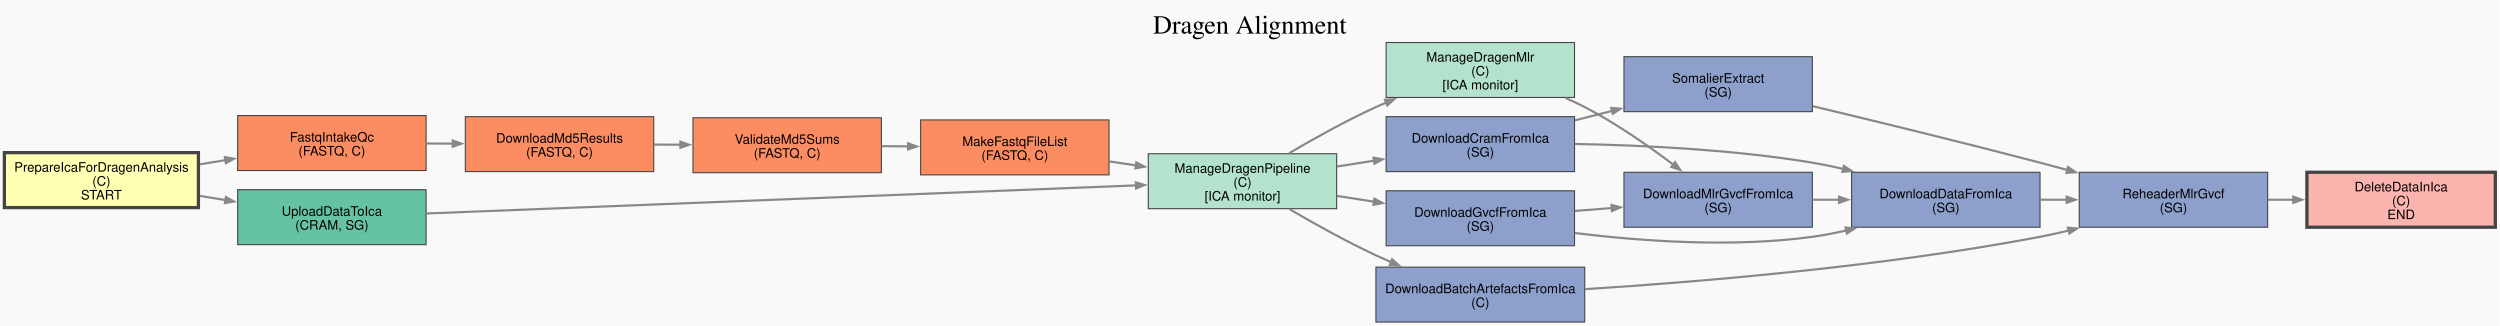
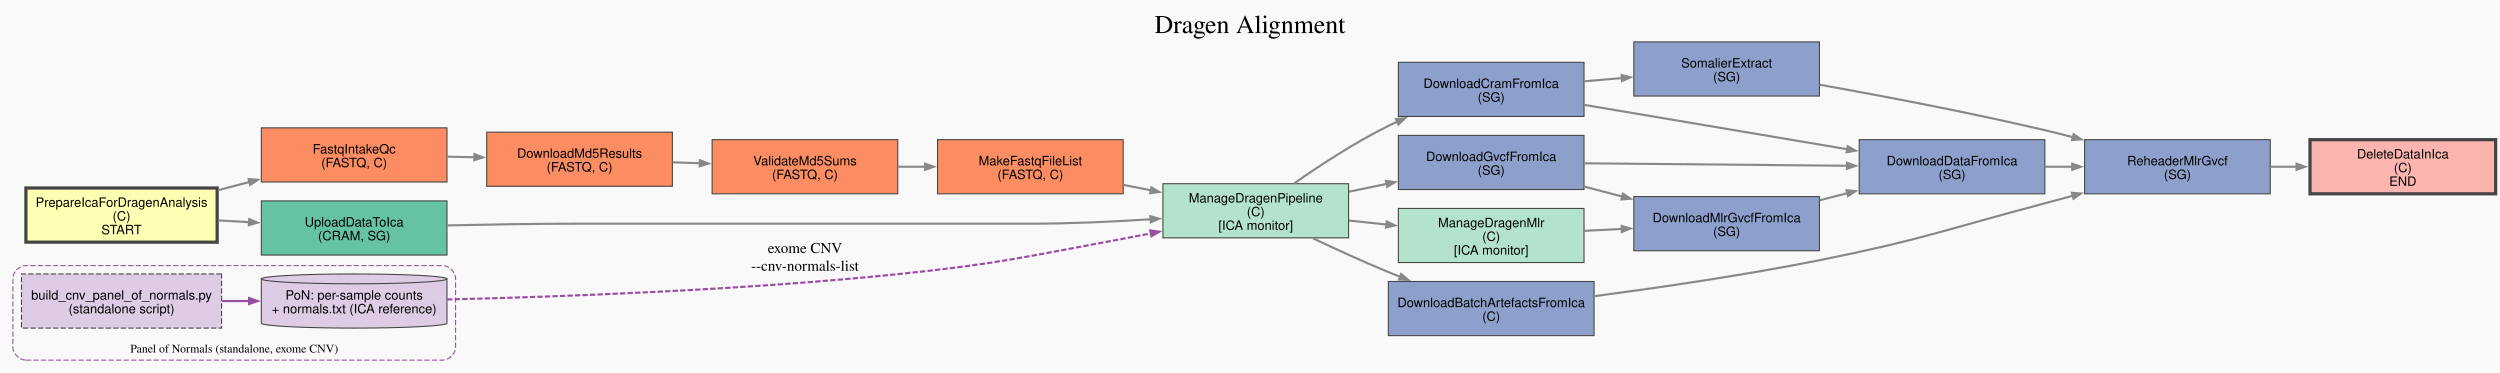
- <svg xmlns="http://www.w3.org/2000/svg" width="2293pt" height="299pt" viewBox="0.00 0.00 2293.00 299.00">
-   <g id="graph0" class="graph" transform="scale(1 1) rotate(0) translate(4 295.4)">
-     <polygon fill="#f9f9f9" stroke="none" points="-4,4 -4,-295.4 2288.7,-295.4 2288.7,4 -4,4" />
-     <text xml:space="preserve" text-anchor="middle" x="1142.35" y="-264.6" font-family="Times,serif" font-size="24.00">Dragen Alignment</text>
+ <svg xmlns="http://www.w3.org/2000/svg" width="2327pt" height="347pt" viewBox="0.00 0.00 2327.00 347.00">
+   <g id="graph0" class="graph" transform="scale(1 1) rotate(0) translate(4 343.2)">
+     <polygon fill="#f9f9f9" stroke="none" points="-4,4 -4,-343.2 2322.95,-343.2 2322.95,4 -4,4" />
+     <text xml:space="preserve" text-anchor="middle" x="1159.48" y="-312.4" font-family="Times,serif" font-size="24.00">Dragen Alignment</text>
+     <g id="clust1" class="cluster">
+       <path fill="#f9f9f9" stroke="#984ea3" stroke-dasharray="5,2" d="M20,-8C20,-8 408.05,-8 408.05,-8 414.05,-8 420.05,-14 420.05,-20 420.05,-20 420.05,-84 420.05,-84 420.05,-90 414.05,-96 408.05,-96 408.05,-96 20,-96 20,-96 14,-96 8,-90 8,-84 8,-84 8,-20 8,-20 8,-14 14,-8 20,-8" />
+       <text xml:space="preserve" text-anchor="middle" x="214.03" y="-15.05" font-family="Times,serif" font-size="11.00">Panel of Normals (standalone, exome CNV)</text>
+     </g>
    <g id="node1" class="node">
-       <polygon fill="#ffffb3" stroke="#444444" stroke-width="3" points="178,-155.4 0,-155.4 0,-105 178,-105 178,-155.4" />
-       <text xml:space="preserve" text-anchor="middle" x="89" y="-137.92" font-family="Helvetica,sans-Serif" font-size="12.00">PrepareIcaForDragenAnalysis</text>
-       <text xml:space="preserve" text-anchor="middle" x="89" y="-125.17" font-family="Helvetica,sans-Serif" font-size="12.00">(C)</text>
-       <text xml:space="preserve" text-anchor="middle" x="89" y="-112.42" font-family="Helvetica,sans-Serif" font-size="12.00">START</text>
+       <polygon fill="#ffffb3" stroke="#444444" stroke-width="3" points="198.12,-168.2 20.12,-168.2 20.12,-117.8 198.12,-117.8 198.12,-168.2" />
+       <text xml:space="preserve" text-anchor="middle" x="109.12" y="-150.72" font-family="Helvetica,sans-Serif" font-size="12.00">PrepareIcaForDragenAnalysis</text>
+       <text xml:space="preserve" text-anchor="middle" x="109.12" y="-137.97" font-family="Helvetica,sans-Serif" font-size="12.00">(C)</text>
+       <text xml:space="preserve" text-anchor="middle" x="109.12" y="-125.22" font-family="Helvetica,sans-Serif" font-size="12.00">START</text>
    </g>
    <g id="node2" class="node">
-       <polygon fill="#fc8d62" stroke="#444444" points="386.8,-189.4 214,-189.4 214,-139 386.8,-139 386.8,-189.4" />
-       <text xml:space="preserve" text-anchor="middle" x="300.4" y="-165.55" font-family="Helvetica,sans-Serif" font-size="12.00">FastqIntakeQc</text>
-       <text xml:space="preserve" text-anchor="middle" x="300.4" y="-152.8" font-family="Helvetica,sans-Serif" font-size="12.00">(FASTQ, C)</text>
+       <polygon fill="#fc8d62" stroke="#444444" points="412.05,-224.2 239.25,-224.2 239.25,-173.8 412.05,-173.8 412.05,-224.2" />
+       <text xml:space="preserve" text-anchor="middle" x="325.65" y="-200.35" font-family="Helvetica,sans-Serif" font-size="12.00">FastqIntakeQc</text>
+       <text xml:space="preserve" text-anchor="middle" x="325.65" y="-187.6" font-family="Helvetica,sans-Serif" font-size="12.00">(FASTQ, C)</text>
+     </g>
+     <g id="edge2" class="edge">
+       <path fill="none" stroke="#888888" stroke-width="2" d="M199.55,-166.34C209.09,-168.83 218.82,-171.38 228.44,-173.88" />
+       <polygon fill="#888888" stroke="#888888" stroke-width="2" points="227.43,-176.52 235.88,-175.83 228.85,-171.1 227.43,-176.52" />
+     </g>
+     <g id="node6" class="node">
+       <polygon fill="#66c2a5" stroke="#444444" points="412.05,-156.2 239.25,-156.2 239.25,-105.8 412.05,-105.8 412.05,-156.2" />
+       <text xml:space="preserve" text-anchor="middle" x="325.65" y="-132.35" font-family="Helvetica,sans-Serif" font-size="12.00">UploadDataToIca</text>
+       <text xml:space="preserve" text-anchor="middle" x="325.65" y="-119.6" font-family="Helvetica,sans-Serif" font-size="12.00">(CRAM, SG)</text>
+     </g>
+     <g id="edge3" class="edge">
+       <path fill="none" stroke="#888888" stroke-width="2" d="M199.55,-138C208.89,-137.48 218.41,-136.94 227.82,-136.42" />
+       <polygon fill="#888888" stroke="#888888" stroke-width="2" points="227.96,-139.21 235.79,-135.97 227.64,-133.62 227.96,-139.21" />
+     </g>
+     <g id="node3" class="node">
+       <polygon fill="#fc8d62" stroke="#444444" points="621.85,-220.2 449.05,-220.2 449.05,-169.8 621.85,-169.8 621.85,-220.2" />
+       <text xml:space="preserve" text-anchor="middle" x="535.45" y="-196.35" font-family="Helvetica,sans-Serif" font-size="12.00">DownloadMd5Results</text>
+       <text xml:space="preserve" text-anchor="middle" x="535.45" y="-183.6" font-family="Helvetica,sans-Serif" font-size="12.00">(FASTQ, C)</text>
+     </g>
+     <g id="edge4" class="edge">
+       <path fill="none" stroke="#888888" stroke-width="2" d="M412.37,-197.35C420.69,-197.19 429.17,-197.03 437.58,-196.86" />
+       <polygon fill="#888888" stroke="#888888" stroke-width="2" points="437.62,-199.66 445.57,-196.71 437.51,-194.07 437.62,-199.66" />
+     </g>
+     <g id="node4" class="node">
+       <polygon fill="#fc8d62" stroke="#444444" points="831.65,-213.2 658.85,-213.2 658.85,-162.8 831.65,-162.8 831.65,-213.2" />
+       <text xml:space="preserve" text-anchor="middle" x="745.25" y="-189.35" font-family="Helvetica,sans-Serif" font-size="12.00">ValidateMd5Sums</text>
+       <text xml:space="preserve" text-anchor="middle" x="745.25" y="-176.6" font-family="Helvetica,sans-Serif" font-size="12.00">(FASTQ, C)</text>
+     </g>
+     <g id="edge5" class="edge">
+       <path fill="none" stroke="#888888" stroke-width="2" d="M622.17,-192.11C630.49,-191.83 638.97,-191.55 647.38,-191.26" />
+       <polygon fill="#888888" stroke="#888888" stroke-width="2" points="647.47,-194.06 655.37,-190.99 647.28,-188.47 647.47,-194.06" />
+     </g>
+     <g id="node5" class="node">
+       <polygon fill="#fc8d62" stroke="#444444" points="1041.45,-213.2 868.65,-213.2 868.65,-162.8 1041.45,-162.8 1041.45,-213.2" />
+       <text xml:space="preserve" text-anchor="middle" x="955.05" y="-189.35" font-family="Helvetica,sans-Serif" font-size="12.00">MakeFastqFileList</text>
+       <text xml:space="preserve" text-anchor="middle" x="955.05" y="-176.6" font-family="Helvetica,sans-Serif" font-size="12.00">(FASTQ, C)</text>
+     </g>
+     <g id="edge6" class="edge">
+       <path fill="none" stroke="#888888" stroke-width="2" d="M831.97,-188C840.29,-188 848.77,-188 857.18,-188" />
+       <polygon fill="#888888" stroke="#888888" stroke-width="2" points="857.16,-190.8 865.16,-188 857.16,-185.2 857.16,-190.8" />
+     </g>
+     <g id="node7" class="node">
+       <polygon fill="#b3e2cd" stroke="#444444" points="1251.25,-172.2 1078.45,-172.2 1078.45,-121.8 1251.25,-121.8 1251.25,-172.2" />
+       <text xml:space="preserve" text-anchor="middle" x="1164.85" y="-154.72" font-family="Helvetica,sans-Serif" font-size="12.00">ManageDragenPipeline</text>
+       <text xml:space="preserve" text-anchor="middle" x="1164.85" y="-141.97" font-family="Helvetica,sans-Serif" font-size="12.00">(C)</text>
+       <text xml:space="preserve" text-anchor="middle" x="1164.85" y="-129.22" font-family="Helvetica,sans-Serif" font-size="12.00">[ICA monitor]</text>
+     </g>
+     <g id="edge7" class="edge">
+       <path fill="none" stroke="#888888" stroke-width="2" d="M1041.77,-171.09C1050.18,-169.43 1058.76,-167.74 1067.27,-166.06" />
+       <polygon fill="#888888" stroke="#888888" stroke-width="2" points="1067.72,-168.82 1075.02,-164.53 1066.63,-163.33 1067.72,-168.82" />
+     </g>
+     <g id="edge8" class="edge">
+       <path fill="none" stroke="#888888" stroke-width="2" d="M412.33,-133.39C449.81,-134.24 494.31,-135 534.45,-135 534.45,-135 534.45,-135 956.05,-135 992.4,-135 1032.27,-136.85 1067.28,-139.1" />
+       <polygon fill="#888888" stroke="#888888" stroke-width="2" points="1066.79,-141.88 1074.96,-139.61 1067.16,-136.29 1066.79,-141.88" />
+     </g>
+     <g id="node8" class="node">
+       <polygon fill="#b3e2cd" stroke="#444444" points="1470.4,-149.2 1297.6,-149.2 1297.6,-98.8 1470.4,-98.8 1470.4,-149.2" />
+       <text xml:space="preserve" text-anchor="middle" x="1384" y="-131.72" font-family="Helvetica,sans-Serif" font-size="12.00">ManageDragenMlr</text>
+       <text xml:space="preserve" text-anchor="middle" x="1384" y="-118.97" font-family="Helvetica,sans-Serif" font-size="12.00">(C)</text>
+       <text xml:space="preserve" text-anchor="middle" x="1384" y="-106.22" font-family="Helvetica,sans-Serif" font-size="12.00">[ICA monitor]</text>
+     </g>
+     <g id="edge10" class="edge">
+       <path fill="none" stroke="#888888" stroke-width="2" d="M1251.67,-137.91C1263.2,-136.69 1275.09,-135.43 1286.78,-134.19" />
+       <polygon fill="#888888" stroke="#888888" stroke-width="2" points="1286.77,-137.01 1294.43,-133.38 1286.18,-131.44 1286.77,-137.01" />
+     </g>
+     <g id="node9" class="node">
+       <polygon fill="#8da0cb" stroke="#444444" points="1470.4,-285.2 1297.6,-285.2 1297.6,-234.8 1470.4,-234.8 1470.4,-285.2" />
+       <text xml:space="preserve" text-anchor="middle" x="1384" y="-261.35" font-family="Helvetica,sans-Serif" font-size="12.00">DownloadCramFromIca</text>
+       <text xml:space="preserve" text-anchor="middle" x="1384" y="-248.6" font-family="Helvetica,sans-Serif" font-size="12.00">(SG)</text>
+     </g>
+     <g id="edge11" class="edge">
+       <path fill="none" stroke="#888888" stroke-width="2" d="M1200.73,-172.58C1224.55,-189.26 1257.3,-210.71 1288.25,-226 1291,-227.36 1293.83,-228.69 1296.7,-230" />
+       <polygon fill="#888888" stroke="#888888" stroke-width="2" points="1295.37,-232.48 1303.82,-233.11 1297.61,-227.34 1295.37,-232.48" />
+     </g>
+     <g id="node10" class="node">
+       <polygon fill="#8da0cb" stroke="#444444" points="1470.4,-217.2 1297.6,-217.2 1297.6,-166.8 1470.4,-166.8 1470.4,-217.2" />
+       <text xml:space="preserve" text-anchor="middle" x="1384" y="-193.35" font-family="Helvetica,sans-Serif" font-size="12.00">DownloadGvcfFromIca</text>
+       <text xml:space="preserve" text-anchor="middle" x="1384" y="-180.6" font-family="Helvetica,sans-Serif" font-size="12.00">(SG)</text>
+     </g>
+     <g id="edge12" class="edge">
+       <path fill="none" stroke="#888888" stroke-width="2" d="M1251.67,-164.79C1263.2,-167.17 1275.09,-169.64 1286.78,-172.06" />
+       <polygon fill="#888888" stroke="#888888" stroke-width="2" points="1286.08,-174.77 1294.48,-173.66 1287.21,-169.29 1286.08,-174.77" />
+     </g>
+     <g id="node13" class="node">
+       <polygon fill="#8da0cb" stroke="#444444" points="1479.75,-81.2 1288.25,-81.2 1288.25,-30.8 1479.75,-30.8 1479.75,-81.2" />
+       <text xml:space="preserve" text-anchor="middle" x="1384" y="-57.35" font-family="Helvetica,sans-Serif" font-size="12.00">DownloadBatchArtefactsFromIca</text>
+       <text xml:space="preserve" text-anchor="middle" x="1384" y="-44.6" font-family="Helvetica,sans-Serif" font-size="12.00">(C)</text>
+     </g>
+     <g id="edge13" class="edge">
+       <path fill="none" stroke="#888888" stroke-width="2" d="M1218.1,-121.39C1239.63,-111.17 1264.94,-99.58 1288.25,-90 1291.9,-88.5 1295.64,-87 1299.43,-85.51" />
+       <polygon fill="#888888" stroke="#888888" stroke-width="2" points="1300.27,-88.19 1306.73,-82.7 1298.26,-82.96 1300.27,-88.19" />
+     </g>
+     <g id="node11" class="node">
+       <polygon fill="#8da0cb" stroke="#444444" points="1689.55,-160.2 1516.75,-160.2 1516.75,-109.8 1689.55,-109.8 1689.55,-160.2" />
+       <text xml:space="preserve" text-anchor="middle" x="1603.15" y="-136.35" font-family="Helvetica,sans-Serif" font-size="12.00">DownloadMlrGvcfFromIca</text>
+       <text xml:space="preserve" text-anchor="middle" x="1603.15" y="-123.6" font-family="Helvetica,sans-Serif" font-size="12.00">(SG)</text>
+     </g>
+     <g id="edge15" class="edge">
+       <path fill="none" stroke="#888888" stroke-width="2" d="M1470.82,-128.35C1482.35,-128.93 1494.24,-129.53 1505.93,-130.13" />
+       <polygon fill="#888888" stroke="#888888" stroke-width="2" points="1505.44,-132.9 1513.57,-130.51 1505.72,-127.31 1505.44,-132.9" />
+     </g>
+     <g id="node12" class="node">
+       <polygon fill="#8da0cb" stroke="#444444" points="1899.35,-213.2 1726.55,-213.2 1726.55,-162.8 1899.35,-162.8 1899.35,-213.2" />
+       <text xml:space="preserve" text-anchor="middle" x="1812.95" y="-189.35" font-family="Helvetica,sans-Serif" font-size="12.00">DownloadDataFromIca</text>
+       <text xml:space="preserve" text-anchor="middle" x="1812.95" y="-176.6" font-family="Helvetica,sans-Serif" font-size="12.00">(SG)</text>
+     </g>
+     <g id="edge17" class="edge">
+       <path fill="none" stroke="#888888" stroke-width="2" d="M1470.89,-245.52C1541.67,-233.58 1642.03,-216.66 1715.55,-204.26" />
+       <polygon fill="#888888" stroke="#888888" stroke-width="2" points="1715.79,-207.06 1723.22,-202.96 1714.86,-201.53 1715.79,-207.06" />
+     </g>
+     <g id="node14" class="node">
+       <polygon fill="#8da0cb" stroke="#444444" points="1689.55,-304.2 1516.75,-304.2 1516.75,-253.8 1689.55,-253.8 1689.55,-304.2" />
+       <text xml:space="preserve" text-anchor="middle" x="1603.15" y="-280.35" font-family="Helvetica,sans-Serif" font-size="12.00">SomalierExtract</text>
+       <text xml:space="preserve" text-anchor="middle" x="1603.15" y="-267.6" font-family="Helvetica,sans-Serif" font-size="12.00">(SG)</text>
+     </g>
+     <g id="edge16" class="edge">
+       <path fill="none" stroke="#888888" stroke-width="2" d="M1470.82,-267.51C1482.35,-268.52 1494.24,-269.56 1505.93,-270.58" />
+       <polygon fill="#888888" stroke="#888888" stroke-width="2" points="1505.37,-273.34 1513.58,-271.25 1505.85,-267.76 1505.37,-273.34" />
+     </g>
+     <g id="edge14" class="edge">
+       <path fill="none" stroke="#888888" stroke-width="2" d="M1470.82,-169.47C1482.47,-166.42 1494.48,-163.26 1506.29,-160.16" />
+       <polygon fill="#888888" stroke="#888888" stroke-width="2" points="1506.64,-162.97 1513.67,-158.23 1505.22,-157.55 1506.64,-162.97" />
+     </g>
+     <g id="edge18" class="edge">
+       <path fill="none" stroke="#888888" stroke-width="2" d="M1470.89,-191.2C1541.67,-190.53 1642.03,-189.59 1715.55,-188.9" />
+       <polygon fill="#888888" stroke="#888888" stroke-width="2" points="1715.2,-191.71 1723.17,-188.83 1715.15,-186.11 1715.2,-191.71" />
+     </g>
+     <g id="edge19" class="edge">
+       <path fill="none" stroke="#888888" stroke-width="2" d="M1689.87,-156.86C1698.37,-159.03 1707.05,-161.24 1715.65,-163.44" />
+       <polygon fill="#888888" stroke="#888888" stroke-width="2" points="1714.71,-166.09 1723.16,-165.35 1716.1,-160.66 1714.71,-166.09" />
+     </g>
+     <g id="node15" class="node">
+       <polygon fill="#8da0cb" stroke="#444444" points="2109.15,-213.2 1936.35,-213.2 1936.35,-162.8 2109.15,-162.8 2109.15,-213.2" />
+       <text xml:space="preserve" text-anchor="middle" x="2022.75" y="-189.35" font-family="Helvetica,sans-Serif" font-size="12.00">ReheaderMlrGvcf</text>
+       <text xml:space="preserve" text-anchor="middle" x="2022.75" y="-176.6" font-family="Helvetica,sans-Serif" font-size="12.00">(SG)</text>
+     </g>
+     <g id="edge20" class="edge">
+       <path fill="none" stroke="#888888" stroke-width="2" d="M1899.67,-188C1907.99,-188 1916.47,-188 1924.88,-188" />
+       <polygon fill="#888888" stroke="#888888" stroke-width="2" points="1924.86,-190.8 1932.86,-188 1924.86,-185.2 1924.86,-190.8" />
+     </g>
+     <g id="edge22" class="edge">
+       <path fill="none" stroke="#888888" stroke-width="2" d="M1480.08,-67.54C1540.36,-75.48 1619.84,-87.08 1689.55,-101 1783.86,-119.83 1806.39,-129.35 1899.35,-154 1907.85,-156.25 1916.68,-158.63 1925.52,-161.04" />
+       <polygon fill="#888888" stroke="#888888" stroke-width="2" points="1924.51,-163.67 1932.97,-163.08 1925.99,-158.27 1924.51,-163.67" />
+     </g>
+     <g id="edge21" class="edge">
+       <path fill="none" stroke="#888888" stroke-width="2" d="M1689.79,-264.34C1748.93,-253.76 1829.23,-238.48 1899.35,-222 1907.91,-219.99 1916.78,-217.78 1925.65,-215.48" />
+       <polygon fill="#888888" stroke="#888888" stroke-width="2" points="1926.09,-218.26 1933.11,-213.51 1924.67,-212.84 1926.09,-218.26" />
+     </g>
+     <g id="node16" class="node">
+       <polygon fill="#fbb4ae" stroke="#444444" stroke-width="3" points="2318.95,-213.2 2146.15,-213.2 2146.15,-162.8 2318.95,-162.8 2318.95,-213.2" />
+       <text xml:space="preserve" text-anchor="middle" x="2232.55" y="-195.72" font-family="Helvetica,sans-Serif" font-size="12.00">DeleteDataInIca</text>
+       <text xml:space="preserve" text-anchor="middle" x="2232.55" y="-182.97" font-family="Helvetica,sans-Serif" font-size="12.00">(C)</text>
+       <text xml:space="preserve" text-anchor="middle" x="2232.55" y="-170.22" font-family="Helvetica,sans-Serif" font-size="12.00">END</text>
+     </g>
+     <g id="edge23" class="edge">
+       <path fill="none" stroke="#888888" stroke-width="2" d="M2109.47,-188C2117.46,-188 2125.61,-188 2133.7,-188" />
+       <polygon fill="#888888" stroke="#888888" stroke-width="2" points="2133.66,-190.8 2141.66,-188 2133.66,-185.2 2133.66,-190.8" />
+     </g>
+     <g id="node17" class="node">
+       <polygon fill="#decbe4" stroke="#444444" stroke-dasharray="5,2" points="202.25,-88.2 16,-88.2 16,-37.8 202.25,-37.8 202.25,-88.2" />
+       <text xml:space="preserve" text-anchor="middle" x="109.12" y="-64.35" font-family="Helvetica,sans-Serif" font-size="12.00">build_cnv_panel_of_normals.py</text>
+       <text xml:space="preserve" text-anchor="middle" x="109.12" y="-51.6" font-family="Helvetica,sans-Serif" font-size="12.00">(standalone script)</text>
+     </g>
+     <g id="node18" class="node">
+       <path fill="#decbe4" stroke="#444444" d="M412.05,-83.62C412.05,-86.15 373.32,-88.2 325.65,-88.2 277.98,-88.2 239.25,-86.15 239.25,-83.62 239.25,-83.62 239.25,-42.38 239.25,-42.38 239.25,-39.85 277.98,-37.8 325.65,-37.8 373.32,-37.8 412.05,-39.85 412.05,-42.38 412.05,-42.38 412.05,-83.62 412.05,-83.62" />
+       <path fill="none" stroke="#444444" d="M412.05,-83.62C412.05,-81.09 373.32,-79.04 325.65,-79.04 277.98,-79.04 239.25,-81.09 239.25,-83.62" />
+       <text xml:space="preserve" text-anchor="middle" x="325.65" y="-64.35" font-family="Helvetica,sans-Serif" font-size="12.00">PoN: per-sample counts</text>
+       <text xml:space="preserve" text-anchor="middle" x="325.65" y="-51.6" font-family="Helvetica,sans-Serif" font-size="12.00">+ normals.txt (ICA reference)</text>
    </g>
    <g id="edge1" class="edge">
-       <path fill="none" stroke="#888888" stroke-width="2" d="M179.41,-144.72C187.21,-145.98 195.12,-147.27 202.97,-148.54" />
-       <polygon fill="#888888" stroke="#888888" stroke-width="2" points="202.28,-151.27 210.63,-149.79 203.18,-145.74 202.28,-151.27" />
-     </g>
-     <g id="node6" class="node">
-       <polygon fill="#66c2a5" stroke="#444444" points="386.8,-121.4 214,-121.4 214,-71 386.8,-71 386.8,-121.4" />
-       <text xml:space="preserve" text-anchor="middle" x="300.4" y="-97.55" font-family="Helvetica,sans-Serif" font-size="12.00">UploadDataToIca</text>
-       <text xml:space="preserve" text-anchor="middle" x="300.4" y="-84.8" font-family="Helvetica,sans-Serif" font-size="12.00">(CRAM, SG)</text>
-     </g>
-     <g id="edge2" class="edge">
-       <path fill="none" stroke="#888888" stroke-width="2" d="M179.41,-115.68C187.21,-114.42 195.12,-113.13 202.97,-111.86" />
-       <polygon fill="#888888" stroke="#888888" stroke-width="2" points="203.18,-114.66 210.63,-110.61 202.28,-109.13 203.18,-114.66" />
-     </g>
-     <g id="node3" class="node">
-       <polygon fill="#fc8d62" stroke="#444444" points="595.6,-188.4 422.8,-188.4 422.8,-138 595.6,-138 595.6,-188.4" />
-       <text xml:space="preserve" text-anchor="middle" x="509.2" y="-164.55" font-family="Helvetica,sans-Serif" font-size="12.00">DownloadMd5Results</text>
-       <text xml:space="preserve" text-anchor="middle" x="509.2" y="-151.8" font-family="Helvetica,sans-Serif" font-size="12.00">(FASTQ, C)</text>
-     </g>
-     <g id="edge3" class="edge">
-       <path fill="none" stroke="#888888" stroke-width="2" d="M387.01,-163.79C395.03,-163.75 403.2,-163.71 411.31,-163.67" />
-       <polygon fill="#888888" stroke="#888888" stroke-width="2" points="411.31,-166.47 419.3,-163.63 411.28,-160.87 411.31,-166.47" />
-     </g>
-     <g id="node4" class="node">
-       <polygon fill="#fc8d62" stroke="#444444" points="804.4,-187.4 631.6,-187.4 631.6,-137 804.4,-137 804.4,-187.4" />
-       <text xml:space="preserve" text-anchor="middle" x="718" y="-163.55" font-family="Helvetica,sans-Serif" font-size="12.00">ValidateMd5Sums</text>
-       <text xml:space="preserve" text-anchor="middle" x="718" y="-150.8" font-family="Helvetica,sans-Serif" font-size="12.00">(FASTQ, C)</text>
-     </g>
-     <g id="edge4" class="edge">
-       <path fill="none" stroke="#888888" stroke-width="2" d="M595.81,-162.79C603.83,-162.75 612,-162.71 620.11,-162.67" />
-       <polygon fill="#888888" stroke="#888888" stroke-width="2" points="620.11,-165.47 628.1,-162.63 620.08,-159.87 620.11,-165.47" />
-     </g>
-     <g id="node5" class="node">
-       <polygon fill="#fc8d62" stroke="#444444" points="1013.2,-185.4 840.4,-185.4 840.4,-135 1013.2,-135 1013.2,-185.4" />
-       <text xml:space="preserve" text-anchor="middle" x="926.8" y="-161.55" font-family="Helvetica,sans-Serif" font-size="12.00">MakeFastqFileList</text>
-       <text xml:space="preserve" text-anchor="middle" x="926.8" y="-148.8" font-family="Helvetica,sans-Serif" font-size="12.00">(FASTQ, C)</text>
-     </g>
-     <g id="edge5" class="edge">
-       <path fill="none" stroke="#888888" stroke-width="2" d="M804.61,-161.37C812.63,-161.29 820.8,-161.22 828.91,-161.14" />
-       <polygon fill="#888888" stroke="#888888" stroke-width="2" points="828.93,-163.94 836.9,-161.06 828.87,-158.34 828.93,-163.94" />
-     </g>
-     <g id="node7" class="node">
-       <polygon fill="#b3e2cd" stroke="#444444" points="1222,-154.4 1049.2,-154.4 1049.2,-104 1222,-104 1222,-154.4" />
-       <text xml:space="preserve" text-anchor="middle" x="1135.6" y="-136.92" font-family="Helvetica,sans-Serif" font-size="12.00">ManageDragenPipeline</text>
-       <text xml:space="preserve" text-anchor="middle" x="1135.6" y="-124.17" font-family="Helvetica,sans-Serif" font-size="12.00">(C)</text>
-       <text xml:space="preserve" text-anchor="middle" x="1135.6" y="-111.42" font-family="Helvetica,sans-Serif" font-size="12.00">[ICA monitor]</text>
-     </g>
-     <g id="edge6" class="edge">
-       <path fill="none" stroke="#888888" stroke-width="2" d="M1013.41,-147.37C1021.52,-146.15 1029.78,-144.91 1037.99,-143.68" />
-       <polygon fill="#888888" stroke="#888888" stroke-width="2" points="1038.23,-146.48 1045.73,-142.52 1037.4,-140.94 1038.23,-146.48" />
-     </g>
-     <g id="edge7" class="edge">
-       <path fill="none" stroke="#888888" stroke-width="2" d="M387.04,-99.59C543.48,-105.79 874.43,-118.9 1038.39,-125.39" />
-       <polygon fill="#888888" stroke="#888888" stroke-width="2" points="1037.81,-128.17 1045.92,-125.69 1038.04,-122.57 1037.81,-128.17" />
-     </g>
-     <g id="node8" class="node">
-       <polygon fill="#b3e2cd" stroke="#444444" points="1440.15,-256.4 1267.35,-256.4 1267.35,-206 1440.15,-206 1440.15,-256.4" />
-       <text xml:space="preserve" text-anchor="middle" x="1353.75" y="-238.92" font-family="Helvetica,sans-Serif" font-size="12.00">ManageDragenMlr</text>
-       <text xml:space="preserve" text-anchor="middle" x="1353.75" y="-226.17" font-family="Helvetica,sans-Serif" font-size="12.00">(C)</text>
-       <text xml:space="preserve" text-anchor="middle" x="1353.75" y="-213.42" font-family="Helvetica,sans-Serif" font-size="12.00">[ICA monitor]</text>
-     </g>
-     <g id="edge8" class="edge">
-       <path fill="none" stroke="#888888" stroke-width="2" d="M1178.4,-154.89C1201.41,-168.44 1230.74,-184.78 1258,-197.2 1261.14,-198.63 1264.36,-200.04 1267.63,-201.43" />
-       <polygon fill="#888888" stroke="#888888" stroke-width="2" points="1266.29,-203.91 1274.75,-204.37 1268.42,-198.73 1266.29,-203.91" />
-     </g>
-     <g id="node9" class="node">
-       <polygon fill="#8da0cb" stroke="#444444" points="1440.15,-188.4 1267.35,-188.4 1267.35,-138 1440.15,-138 1440.15,-188.4" />
-       <text xml:space="preserve" text-anchor="middle" x="1353.75" y="-164.55" font-family="Helvetica,sans-Serif" font-size="12.00">DownloadCramFromIca</text>
-       <text xml:space="preserve" text-anchor="middle" x="1353.75" y="-151.8" font-family="Helvetica,sans-Serif" font-size="12.00">(SG)</text>
+       <path fill="none" stroke="#984ea3" stroke-width="2" d="M202.66,-63C211.02,-63 219.5,-63 227.89,-63" />
+       <polygon fill="#984ea3" stroke="#984ea3" stroke-width="2" points="227.83,-65.8 235.83,-63 227.83,-60.2 227.83,-65.8" />
    </g>
    <g id="edge9" class="edge">
-       <path fill="none" stroke="#888888" stroke-width="2" d="M1222.34,-142.69C1233.5,-144.44 1245,-146.25 1256.33,-148.03" />
-       <polygon fill="#888888" stroke="#888888" stroke-width="2" points="1255.79,-150.78 1264.12,-149.26 1256.66,-145.25 1255.79,-150.78" />
-     </g>
-     <g id="node10" class="node">
-       <polygon fill="#8da0cb" stroke="#444444" points="1440.15,-120.4 1267.35,-120.4 1267.35,-70 1440.15,-70 1440.15,-120.4" />
-       <text xml:space="preserve" text-anchor="middle" x="1353.75" y="-96.55" font-family="Helvetica,sans-Serif" font-size="12.00">DownloadGvcfFromIca</text>
-       <text xml:space="preserve" text-anchor="middle" x="1353.75" y="-83.8" font-family="Helvetica,sans-Serif" font-size="12.00">(SG)</text>
-     </g>
-     <g id="edge10" class="edge">
-       <path fill="none" stroke="#888888" stroke-width="2" d="M1222.34,-115.71C1233.5,-113.96 1245,-112.15 1256.33,-110.37" />
-       <polygon fill="#888888" stroke="#888888" stroke-width="2" points="1256.66,-113.15 1264.12,-109.14 1255.79,-107.62 1256.66,-113.15" />
-     </g>
-     <g id="node13" class="node">
-       <polygon fill="#8da0cb" stroke="#444444" points="1449.5,-50.4 1258,-50.4 1258,0 1449.5,0 1449.5,-50.4" />
-       <text xml:space="preserve" text-anchor="middle" x="1353.75" y="-26.55" font-family="Helvetica,sans-Serif" font-size="12.00">DownloadBatchArtefactsFromIca</text>
-       <text xml:space="preserve" text-anchor="middle" x="1353.75" y="-13.8" font-family="Helvetica,sans-Serif" font-size="12.00">(C)</text>
-     </g>
-     <g id="edge11" class="edge">
-       <path fill="none" stroke="#888888" stroke-width="2" d="M1178.77,-103.55C1201.76,-90.09 1230.97,-73.82 1258,-61.2 1262.54,-59.08 1267.25,-56.98 1272.03,-54.93" />
-       <polygon fill="#888888" stroke="#888888" stroke-width="2" points="1272.81,-57.64 1279.11,-51.97 1270.65,-52.48 1272.81,-57.64" />
-     </g>
-     <g id="node11" class="node">
-       <polygon fill="#8da0cb" stroke="#444444" points="1658.3,-137.4 1485.5,-137.4 1485.5,-87 1658.3,-87 1658.3,-137.4" />
-       <text xml:space="preserve" text-anchor="middle" x="1571.9" y="-113.55" font-family="Helvetica,sans-Serif" font-size="12.00">DownloadMlrGvcfFromIca</text>
-       <text xml:space="preserve" text-anchor="middle" x="1571.9" y="-100.8" font-family="Helvetica,sans-Serif" font-size="12.00">(SG)</text>
-     </g>
-     <g id="edge13" class="edge">
-       <path fill="none" stroke="#888888" stroke-width="2" d="M1431.78,-205.54C1437.86,-202.92 1443.84,-200.13 1449.5,-197.2 1478.14,-182.37 1507.84,-161.68 1530.7,-144.43" />
-       <polygon fill="#888888" stroke="#888888" stroke-width="2" points="1532.36,-146.68 1537.02,-139.6 1528.96,-142.24 1532.36,-146.68" />
-     </g>
-     <g id="node12" class="node">
-       <polygon fill="#8da0cb" stroke="#444444" points="1867.1,-137.4 1694.3,-137.4 1694.3,-87 1867.1,-87 1867.1,-137.4" />
-       <text xml:space="preserve" text-anchor="middle" x="1780.7" y="-113.55" font-family="Helvetica,sans-Serif" font-size="12.00">DownloadDataFromIca</text>
-       <text xml:space="preserve" text-anchor="middle" x="1780.7" y="-100.8" font-family="Helvetica,sans-Serif" font-size="12.00">(SG)</text>
-     </g>
-     <g id="edge15" class="edge">
-       <path fill="none" stroke="#888888" stroke-width="2" d="M1440.34,-163.35C1501.45,-162.25 1585.4,-158.3 1658.3,-146.2 1667.56,-144.66 1677.12,-142.69 1686.62,-140.46" />
-       <polygon fill="#888888" stroke="#888888" stroke-width="2" points="1687.25,-143.19 1694.36,-138.57 1685.93,-137.75 1687.25,-143.19" />
-     </g>
-     <g id="node14" class="node">
-       <polygon fill="#8da0cb" stroke="#444444" points="1658.3,-243.4 1485.5,-243.4 1485.5,-193 1658.3,-193 1658.3,-243.4" />
-       <text xml:space="preserve" text-anchor="middle" x="1571.9" y="-219.55" font-family="Helvetica,sans-Serif" font-size="12.00">SomalierExtract</text>
-       <text xml:space="preserve" text-anchor="middle" x="1571.9" y="-206.8" font-family="Helvetica,sans-Serif" font-size="12.00">(SG)</text>
-     </g>
-     <g id="edge14" class="edge">
-       <path fill="none" stroke="#888888" stroke-width="2" d="M1440.49,-185.02C1451.77,-187.89 1463.39,-190.84 1474.83,-193.75" />
-       <polygon fill="#888888" stroke="#888888" stroke-width="2" points="1473.89,-196.4 1482.33,-195.66 1475.27,-190.98 1473.89,-196.4" />
-     </g>
-     <g id="edge12" class="edge">
-       <path fill="none" stroke="#888888" stroke-width="2" d="M1440.49,-101.94C1451.65,-102.82 1463.15,-103.73 1474.48,-104.62" />
-       <polygon fill="#888888" stroke="#888888" stroke-width="2" points="1474.05,-107.39 1482.25,-105.23 1474.49,-101.81 1474.05,-107.39" />
-     </g>
-     <g id="edge16" class="edge">
-       <path fill="none" stroke="#888888" stroke-width="2" d="M1440.48,-81.66C1501.47,-74.15 1585.22,-68.16 1658.3,-78.2 1668.55,-79.61 1679.14,-81.65 1689.62,-84.06" />
-       <polygon fill="#888888" stroke="#888888" stroke-width="2" points="1688.66,-86.7 1697.09,-85.86 1689.97,-81.26 1688.66,-86.7" />
-     </g>
-     <g id="edge17" class="edge">
-       <path fill="none" stroke="#888888" stroke-width="2" d="M1658.51,-112.2C1666.53,-112.2 1674.7,-112.2 1682.81,-112.2" />
-       <polygon fill="#888888" stroke="#888888" stroke-width="2" points="1682.8,-115 1690.8,-112.2 1682.8,-109.4 1682.8,-115" />
-     </g>
-     <g id="node15" class="node">
-       <polygon fill="#8da0cb" stroke="#444444" points="2075.9,-137.4 1903.1,-137.4 1903.1,-87 2075.9,-87 2075.9,-137.4" />
-       <text xml:space="preserve" text-anchor="middle" x="1989.5" y="-113.55" font-family="Helvetica,sans-Serif" font-size="12.00">ReheaderMlrGvcf</text>
-       <text xml:space="preserve" text-anchor="middle" x="1989.5" y="-100.8" font-family="Helvetica,sans-Serif" font-size="12.00">(SG)</text>
-     </g>
-     <g id="edge18" class="edge">
-       <path fill="none" stroke="#888888" stroke-width="2" d="M1867.31,-112.2C1875.33,-112.2 1883.5,-112.2 1891.61,-112.2" />
-       <polygon fill="#888888" stroke="#888888" stroke-width="2" points="1891.6,-115 1899.6,-112.2 1891.6,-109.4 1891.6,-115" />
-     </g>
-     <g id="edge20" class="edge">
-       <path fill="none" stroke="#888888" stroke-width="2" d="M1449.88,-30.19C1553.28,-36.74 1723.03,-50.78 1867.1,-78.2 1875.75,-79.85 1884.69,-81.82 1893.6,-83.97" />
-       <polygon fill="#888888" stroke="#888888" stroke-width="2" points="1892.66,-86.62 1901.1,-85.83 1894.01,-81.18 1892.66,-86.62" />
-     </g>
-     <g id="edge19" class="edge">
-       <path fill="none" stroke="#888888" stroke-width="2" d="M1658.7,-197.99C1717.48,-183.96 1797.16,-164.55 1867.1,-146.2 1875.3,-144.05 1883.8,-141.77 1892.32,-139.45" />
-       <polygon fill="#888888" stroke="#888888" stroke-width="2" points="1892.81,-142.22 1899.79,-137.41 1891.33,-136.82 1892.81,-142.22" />
-     </g>
-     <g id="node16" class="node">
-       <polygon fill="#fbb4ae" stroke="#444444" stroke-width="3" points="2284.7,-137.4 2111.9,-137.4 2111.9,-87 2284.7,-87 2284.7,-137.4" />
-       <text xml:space="preserve" text-anchor="middle" x="2198.3" y="-119.92" font-family="Helvetica,sans-Serif" font-size="12.00">DeleteDataInIca</text>
-       <text xml:space="preserve" text-anchor="middle" x="2198.3" y="-107.17" font-family="Helvetica,sans-Serif" font-size="12.00">(C)</text>
-       <text xml:space="preserve" text-anchor="middle" x="2198.3" y="-94.42" font-family="Helvetica,sans-Serif" font-size="12.00">END</text>
-     </g>
-     <g id="edge21" class="edge">
-       <path fill="none" stroke="#888888" stroke-width="2" d="M2076.11,-112.2C2083.81,-112.2 2091.65,-112.2 2099.45,-112.2" />
-       <polygon fill="#888888" stroke="#888888" stroke-width="2" points="2099.4,-115 2107.4,-112.2 2099.4,-109.4 2099.4,-115" />
+       <path fill="none" stroke="#984ea3" stroke-width="2" stroke-dasharray="5,2" d="M412.19,-64.46C512.8,-66.82 684.74,-72.85 831.65,-88 925.54,-97.68 948.63,-103.85 1041.45,-121 1049.88,-122.56 1058.62,-124.25 1067.37,-126" />
+       <polygon fill="#984ea3" stroke="#984ea3" stroke-width="2" points="1066.67,-128.72 1075.07,-127.56 1067.78,-123.23 1066.67,-128.72" />
+       <text xml:space="preserve" text-anchor="middle" x="745.25" y="-107.7" font-family="Times,serif" font-size="14.00">exome CNV</text>
+       <text xml:space="preserve" text-anchor="middle" x="745.25" y="-91.2" font-family="Times,serif" font-size="14.00">--cnv-normals-list</text>
    </g>
  </g>
</svg>
